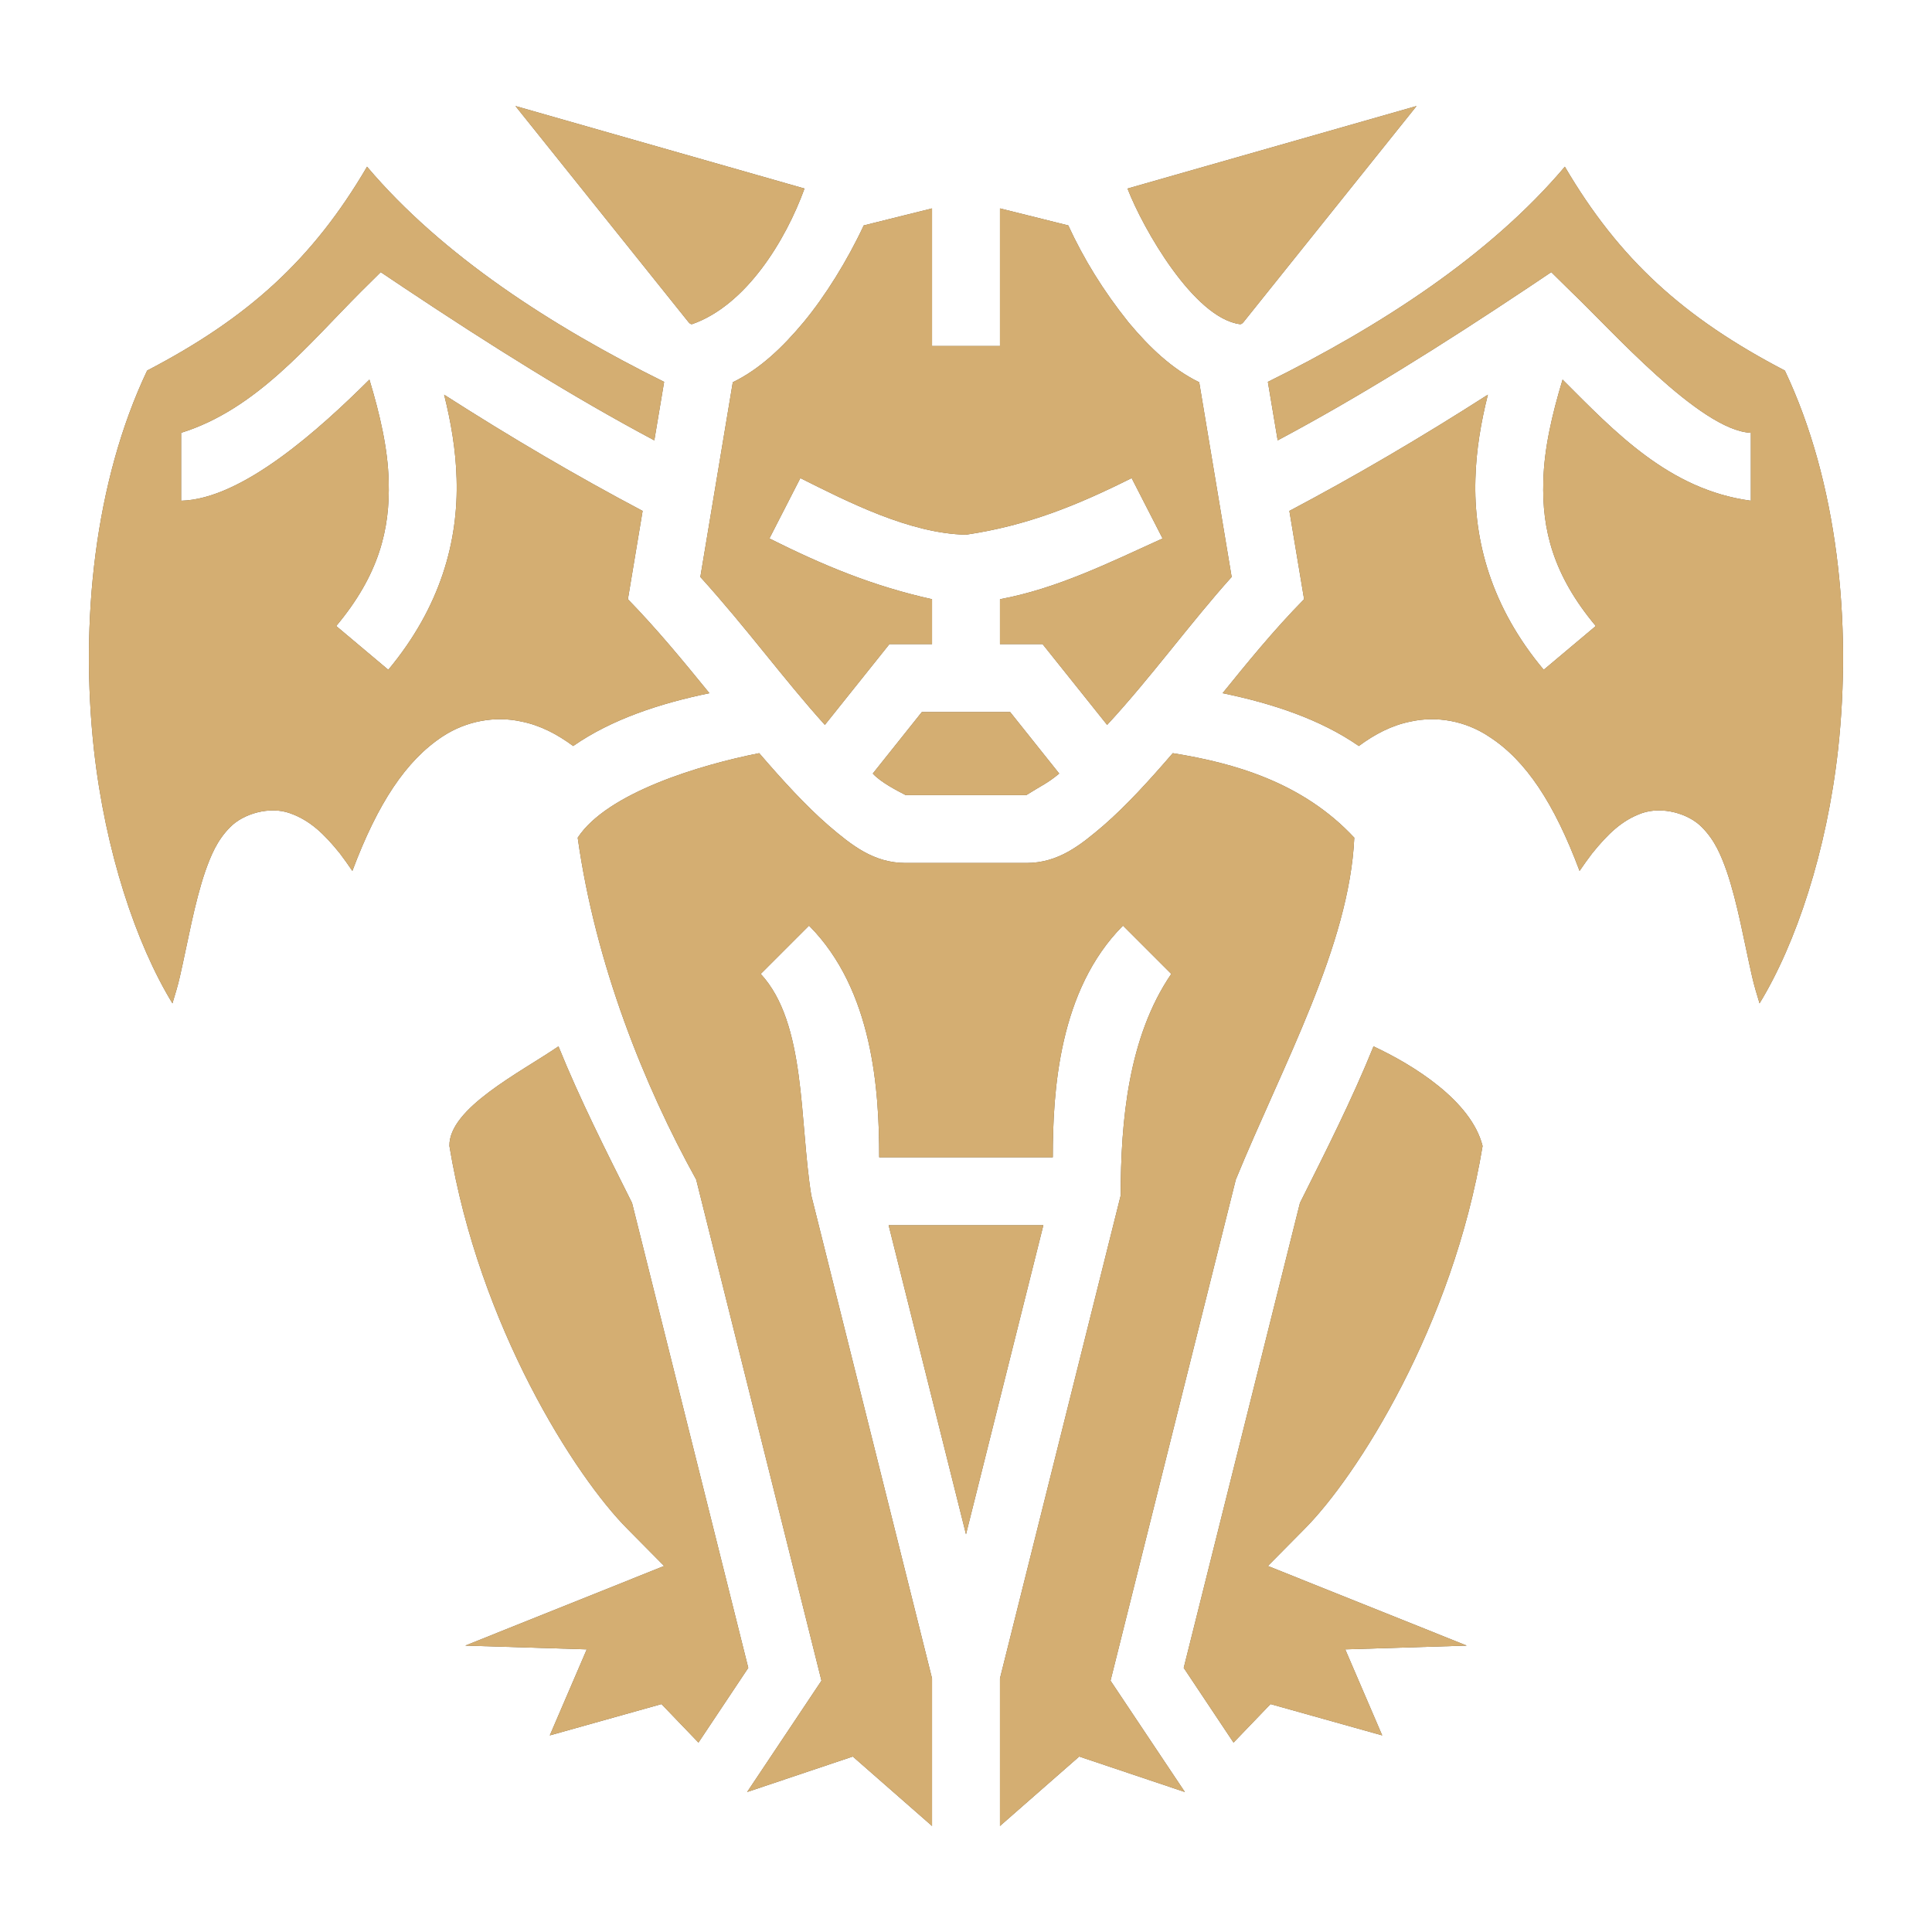
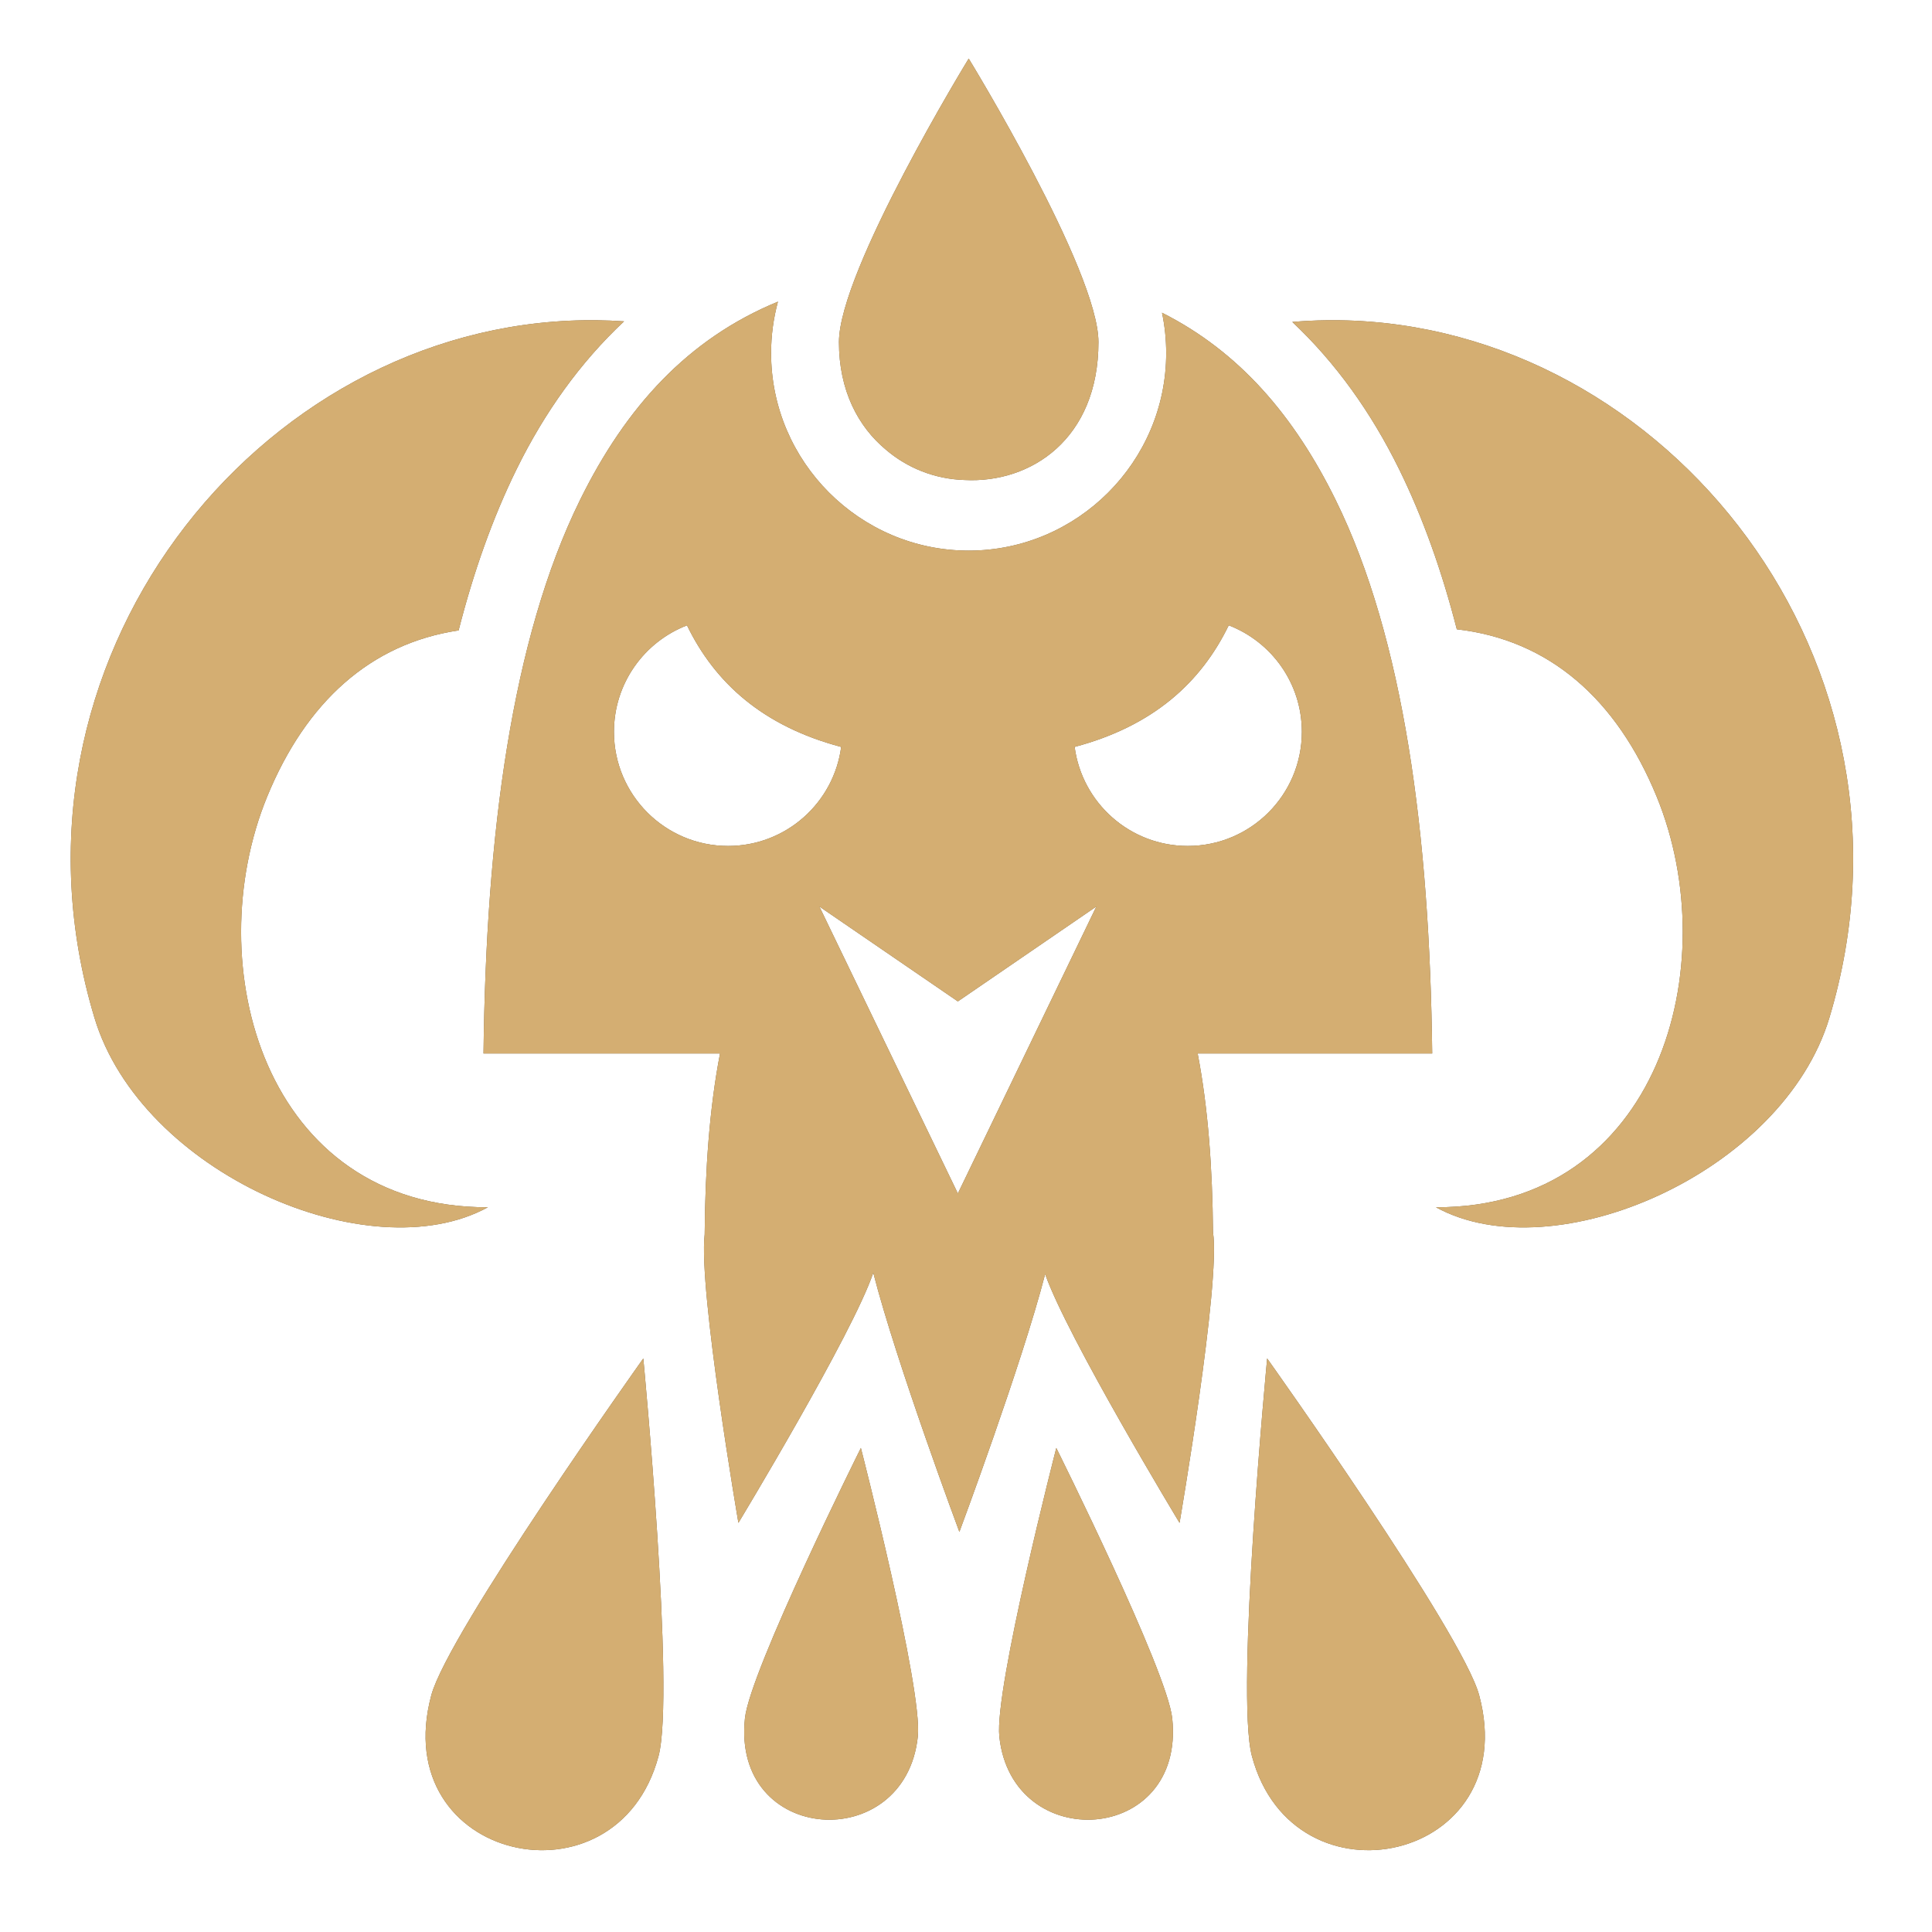
<svg xmlns="http://www.w3.org/2000/svg" viewBox="0 0 512 512" style="height: 512px; width: 512px;">
  <defs>
    <filter id="shadow-1" height="300%" width="300%" x="-100%" y="-100%">
      <feFlood flood-color="rgba(0, 0, 0, 1)" result="flood" />
      <feComposite in="flood" in2="SourceGraphic" operator="atop" result="composite" />0<feOffset dx="0" dy="0" result="offset" />
      <feComposite in="SourceGraphic" in2="offset" operator="over" />
    </filter>
-     <linearGradient x1="0" x2="0" y1="0" y2="1" id="delapouite-gargoyle-gradient-0">
+     <linearGradient x1="0" x2="0" y1="0" y2="1" id="lorc-diablo-skull-gradient-0">
      <stop offset="0%" stop-color="#000" stop-opacity="1" />
      <stop offset="100%" stop-color="#000" stop-opacity="1" />
    </linearGradient>
  </defs>
  <g class="" transform="translate(0,0)" style="">
-     <path d="m136.6 28.1 45.9 57.31c.4.42.5.48.9.5 14.3-4.99 24.8-22.15 29.8-35.94zm238.8 0-76.6 21.87c4.1 10.62 17.6 34.33 29.8 35.94.4 0 .5-.1.9-.5zM97.27 44.18C82.9 68.72 65.8 84.24 39 98.2 25 127.7 21.2 165 24.9 198.7c3 26.9 11.1 51.3 20.8 67.2.7-2.4 1.4-4.5 2-7.2 2.1-9.2 3.8-19.3 6.7-27.8 1.5-4.2 3.1-8.2 6.6-11.7 3.5-3.6 10.5-5.6 15.8-3.7 5.4 1.9 9.1 5.5 13.3 10.7 1 1.3 2.18 3 3.28 4.6 6.72-17.9 14.22-29.3 24.02-35.7 6.3-4.1 13.9-5.4 20.7-3.9 5.1 1 9.6 3.4 13.8 6.5 10.2-7.1 23-11.3 36.1-14-7-8.6-13.9-17-21.6-24.9l3.9-23.4c-17.4-9.2-34.8-19.4-52.6-30.8 1.8 7.2 3.1 14.6 3.3 22.3.5 16.4-4.2 33.9-18.1 50.6l-13.8-11.6c11.3-13.5 14.3-25.6 13.9-38.4-.2-8.6-2.3-17.6-5.1-26.9-13.18 13.1-33.69 31.7-49.9 32.1v-18c19.88-6.2 33.53-23.24 47.63-37.36l5.27-5.22 6.1 4.09c23.2 15.46 44.8 28.99 66.4 40.49l2.6-15.5c-29.7-14.7-58.8-33.46-78.73-57.02zm317.43 0c-19.9 23.56-49 42.32-78.7 57.02l2.6 15.5c21.6-11.5 43.2-25.02 66.4-40.49l6.1-4.09 5.3 5.22c10.2 9.63 34.1 36.76 47.6 37.36v18c-21.7-2.9-36.1-18.3-49.9-32.1-2.8 9.3-4.9 18.3-5.1 26.9-.4 12.8 2.6 24.9 13.9 38.4l-13.8 11.6c-13.9-16.6-18.6-34.2-18.1-50.6.2-7.7 1.5-15.1 3.3-22.3-17.8 11.4-35.2 21.6-52.6 30.8l3.9 23.4c-8.1 8.2-15.6 17.5-21.6 24.9 13.1 2.7 25.9 6.9 36.1 14 4.2-3.1 8.7-5.5 13.8-6.5 6.8-1.5 14.4-.2 20.7 4 9.8 6.3 17.3 17.7 24 35.6 1.1-1.6 2.3-3.3 3.3-4.6 4.2-5.2 7.9-8.8 13.2-10.7 5.4-1.9 12.4.1 15.9 3.7 3.5 3.5 5.1 7.5 6.6 11.7 2.9 8.5 4.6 18.6 6.7 27.8.6 2.7 1.3 4.8 2 7.2 9.7-15.9 17.8-40.3 20.8-67.2 3.7-33.7-.1-71-14.1-100.5-26.8-13.96-43.9-29.48-58.3-54.02zM247 55.23l-18.1 4.51c-4.3 9.23-10.2 18.75-16 25.72-5.5 6.58-11.5 12.34-18.7 15.84l-8.6 51.6c12.4 13.7 22 27 33 39.2l17.1-21.4H247v-11.9c-15.7-3.5-28.7-8.9-43.1-16.1l8.2-16c12.6 6.3 29 14.7 43.9 15 16.2-2.4 29.3-7.7 43.9-15l8.2 16c-14.1 6.4-28 13.3-43.1 16.1v11.9h11.3l17.1 21.4c11.5-12.4 22.2-27.2 33-39.2l-8.6-51.6c-7.2-3.5-13.2-9.26-18.7-15.84-6.8-8.5-11.9-16.85-16-25.72L265 55.23V91.7h-18zm-2.7 133.47-13 16.3c2.2 2.4 6.6 4.6 8.7 5.7h32c4.1-2.6 5.6-3.1 8.7-5.7l-13-16.3zm-43.1 10.9c-15.7 3.1-40.3 10.5-48.1 22.4 4.7 33.5 17.6 65.7 31.4 90.6l33.2 132.8-19.7 29.5 28-9.4 21 18.4v-39.1l-32-128c-3.2-19.9-1.3-45.6-13.4-58.7l12.8-12.8c17 17.1 18.6 43.8 18.6 61.4h46c0-17.6 1.6-44.3 18.6-61.4l12.8 12.8c-11.4 16.7-13.4 39-13.4 58.7l-32 128v39.1l21-18.4 28 9.4-19.7-29.5 33.2-132.8c12.5-30.5 30.1-62 31.4-90.6-13.7-14.7-31.9-19.8-48.1-22.4-6.2 7.2-12.3 13.9-18.4 19.2-6.1 5.2-11.9 9.9-20.4 9.9h-32c-8.5 0-14.3-4.7-20.4-9.9-6.1-5.3-12.2-12-18.4-19.2zM148 277.3c-10.1 6.9-29.1 16.4-28.9 26.4 7.9 47.7 33.3 87.6 47.3 101.6l9.6 9.7-52.7 21.1 32.2 1-9.8 22.8 29.6-8.3 9.8 10.2 13.2-19.8-30.8-123.2c-6.8-13.6-13.8-27.4-19.5-41.5zm216 0c-5.7 14.1-12.7 27.9-19.5 41.5L313.7 442l13.2 19.8 9.8-10.2 29.6 8.3-9.8-22.8 32.2-1L336 415l9.6-9.7c14-14 39.4-53.9 47.3-101.6-3-12-18.4-21.5-28.9-26.4zm-128.5 47.4 20.5 81.9 20.5-81.9z" fill="#d4ae72" fill-opacity="1" filter="url(#shadow-1)" />
+     <path d="M256.717 15.525s-34.385 56.154-34.385 75.143c0 12.812 5.063 22.368 12.436 28.5 5.633 4.823 12.896 7.8 20.896 8.04 17.535.9 35.436-10.866 35.436-36.54.002-18.993-34.383-75.143-34.383-75.143zM206.17 79.94c-23.862 9.82-40.335 27.916-52.5 52.656-18.018 36.645-24.874 88.532-25.535 146.586h62.68c-2.794 14.47-3.947 30.726-4.07 47.943-1.695 14.567 8.944 76.447 8.944 76.447s30.256-50.032 35.736-66.283c6.153 24 22.82 68.677 22.82 68.677s16.506-44.24 22.73-68.324c5.796 16.617 35.618 65.93 35.618 65.93s10.947-63.662 8.865-77.04c-.147-16.997-1.304-33.047-4.067-47.35h62.156c-.662-58.055-7.518-109.942-25.536-146.587-11.04-22.452-25.63-39.43-46.065-49.72a52.148 52.148 0 0 1 1.107 10.692c0 28.803-23.55 52.354-52.354 52.354-28.803 0-52.353-23.55-52.353-52.354 0-4.71.64-9.277 1.82-13.627zm-47.895 4.93c-1.13-.015-2.26-.015-3.384 0C68.12 86.09-3.26 175.69 25.03 269.714c12.356 41.064 72.85 67.43 104.263 50.228-59.21.1-76.798-64.22-58.488-108.835 10.297-25.09 27.425-40.573 50.732-44.042 3.926-15.375 8.962-29.7 15.36-42.713 7.417-15.08 16.88-28.326 28.488-39.192-2.38-.162-4.75-.26-7.11-.29zm193.286 0c-3.013.037-6.045.19-9.09.446 11.53 10.836 20.936 24.027 28.315 39.034 6.358 12.93 11.37 27.156 15.285 42.418 24.447 2.792 42.338 18.452 52.96 44.337 18.31 44.614.72 108.935-58.49 108.836 31.413 17.204 91.91-9.163 104.267-50.227 28.29-94.024-43.09-183.622-129.862-184.842a127.244 127.244 0 0 0-3.384 0zm-25.937 80.847c11.335 4.365 19.38 15.354 19.38 28.226 0 16.704-13.54 30.244-30.24 30.244-15.347 0-28.017-11.434-29.974-26.248 20.755-5.506 33.46-17.012 40.833-32.223zm-143.562.01c7.38 15.212 20.09 26.717 40.858 32.218-1.96 14.81-14.63 26.243-29.973 26.243-16.7 0-30.242-13.54-30.242-30.245 0-12.865 8.035-23.845 19.358-28.216zm108.48 74.513-36.698 76.045-36.7-76.043 36.698 25.143 36.7-25.145zM170.483 360.002s-51.736 72.637-56.19 89.27c-11.81 44.068 49.134 57.507 60.22 16.136 4.455-16.63-4.03-105.406-4.03-105.406zm165.327 0s-8.488 88.776-4.033 105.406c11.086 41.37 72.033 27.932 60.223-16.137-4.455-16.63-56.19-89.268-56.19-89.268zM228.14 383.73s-29.39 58.982-30.724 71.635c-3.538 33.527 42.495 36.31 45.816 4.836 1.336-12.652-15.09-76.47-15.09-76.47zm51.788 0s-16.43 63.818-15.094 76.47c3.32 31.475 49.356 28.692 45.818-4.835-1.333-12.653-30.724-71.636-30.724-71.636z" fill="#d4ae72" fill-opacity="1" filter="url(#shadow-1)" />
  </g>
</svg>
